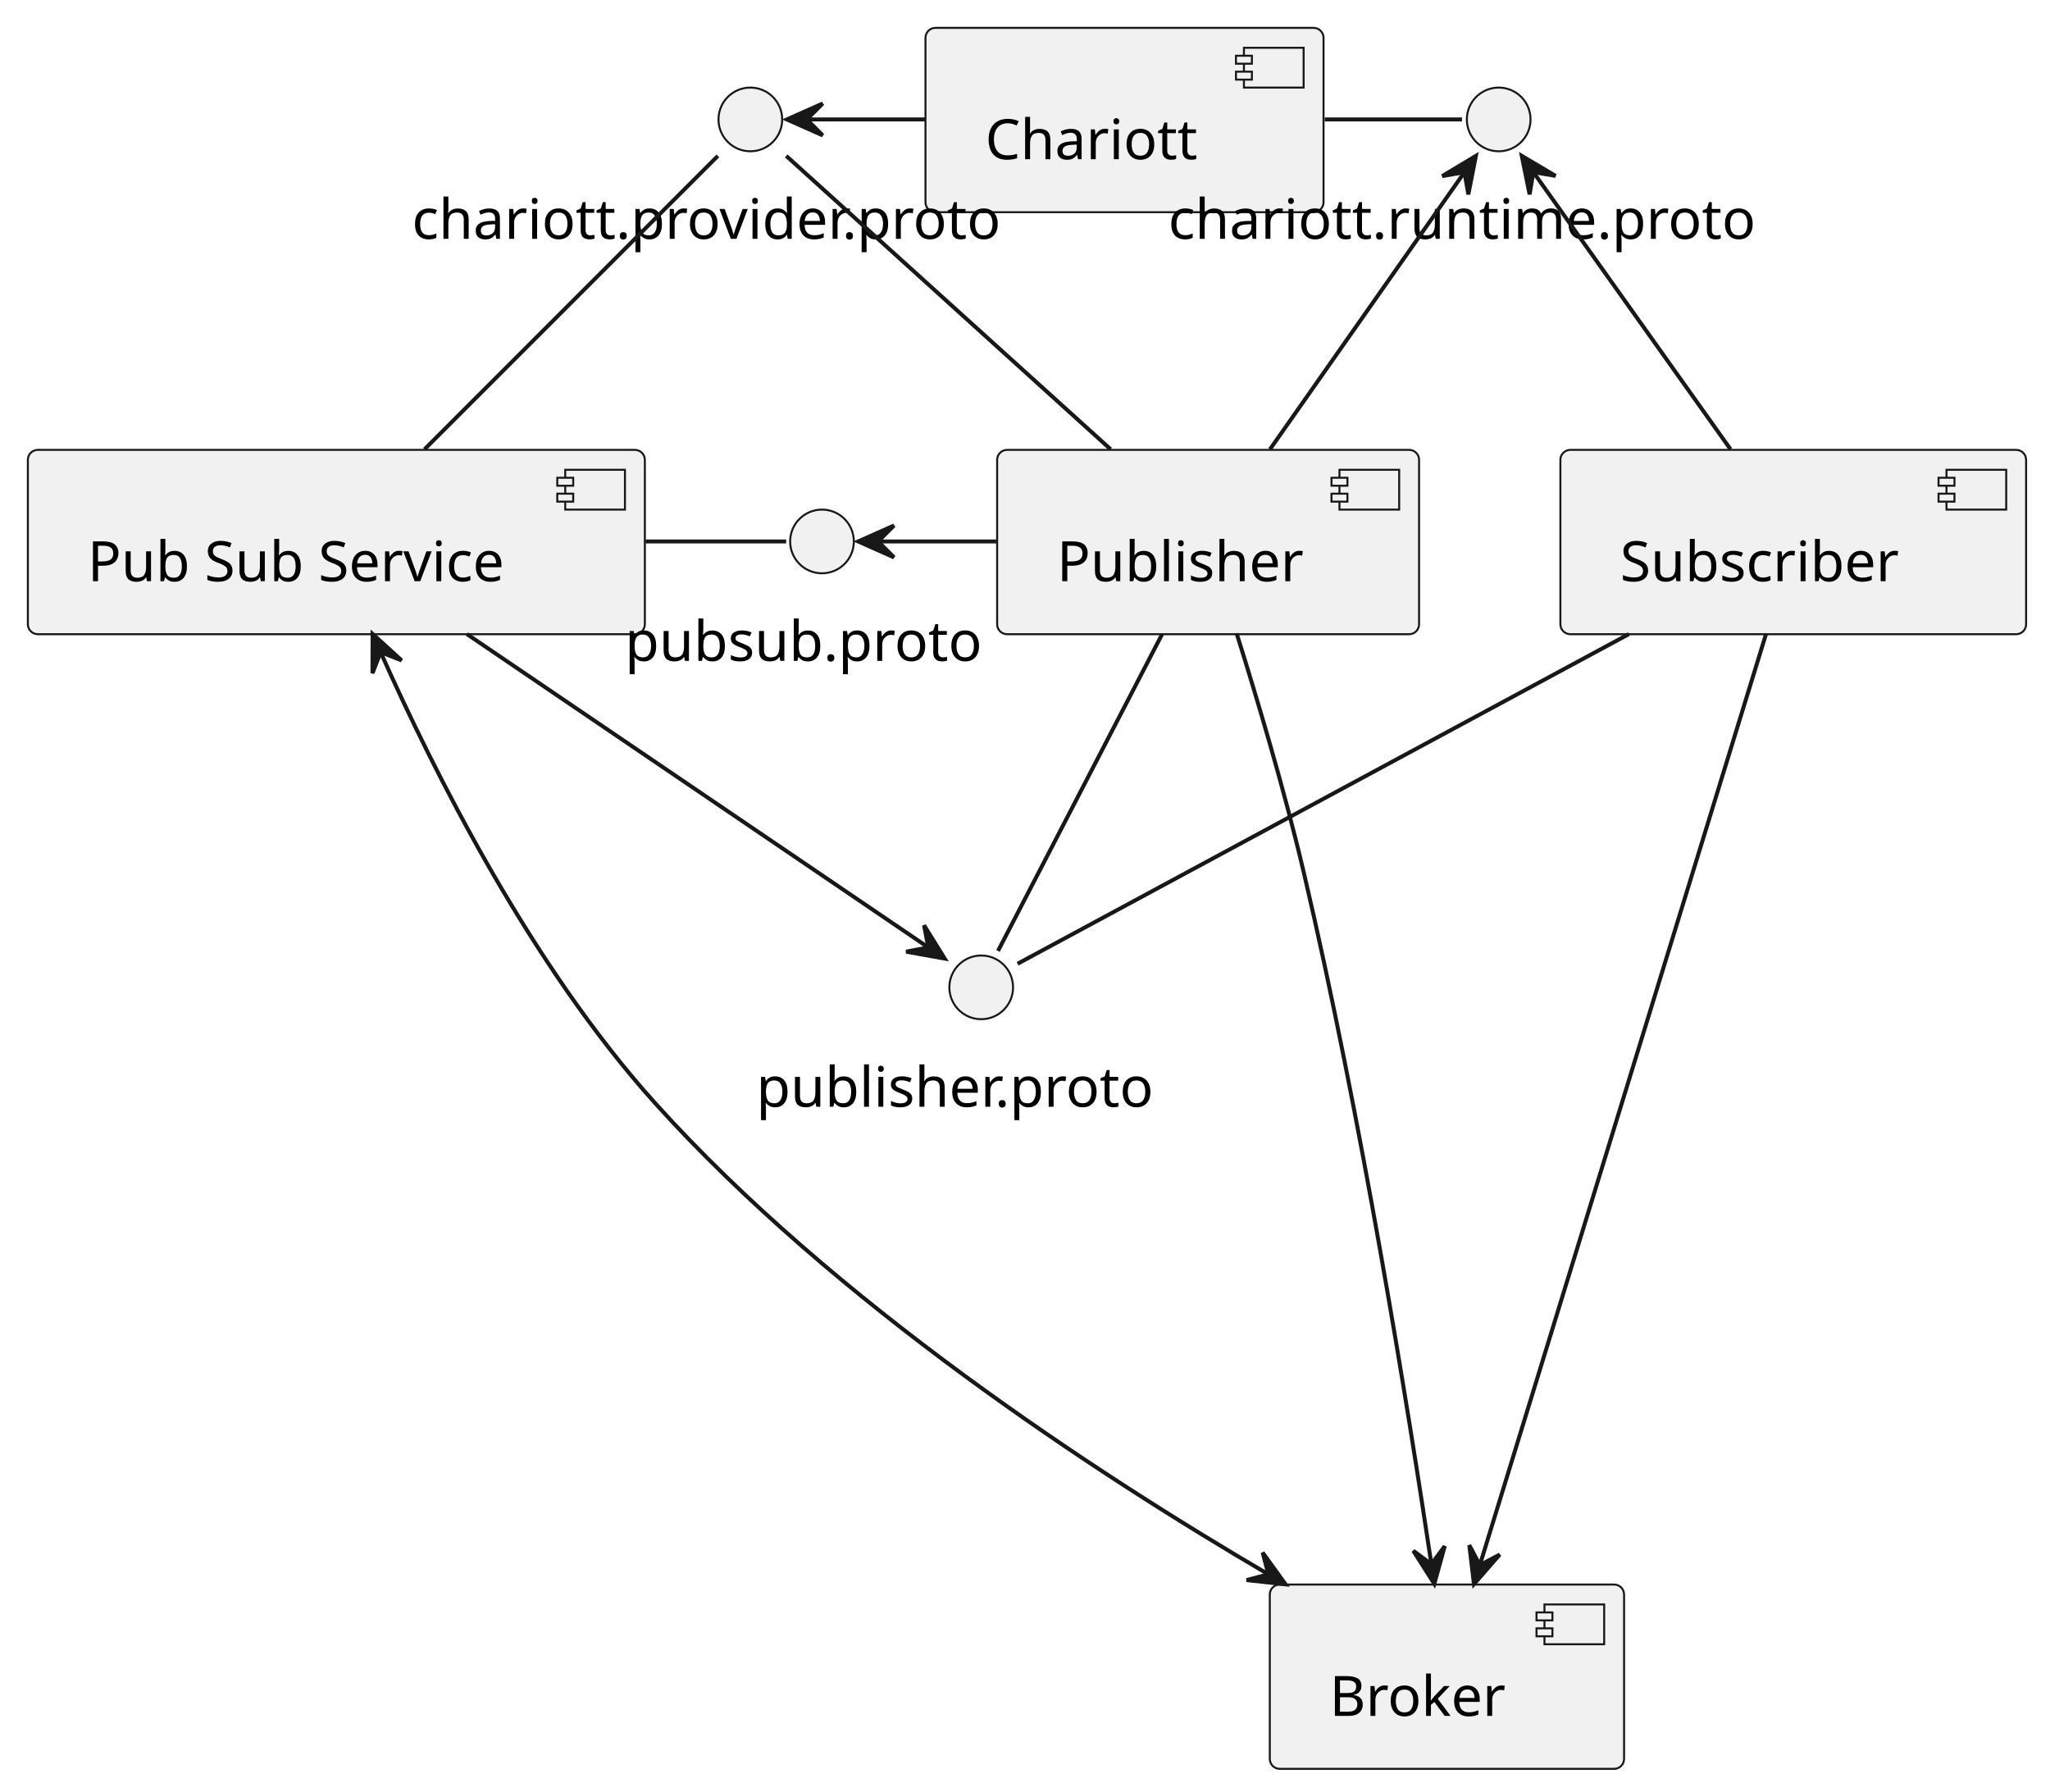
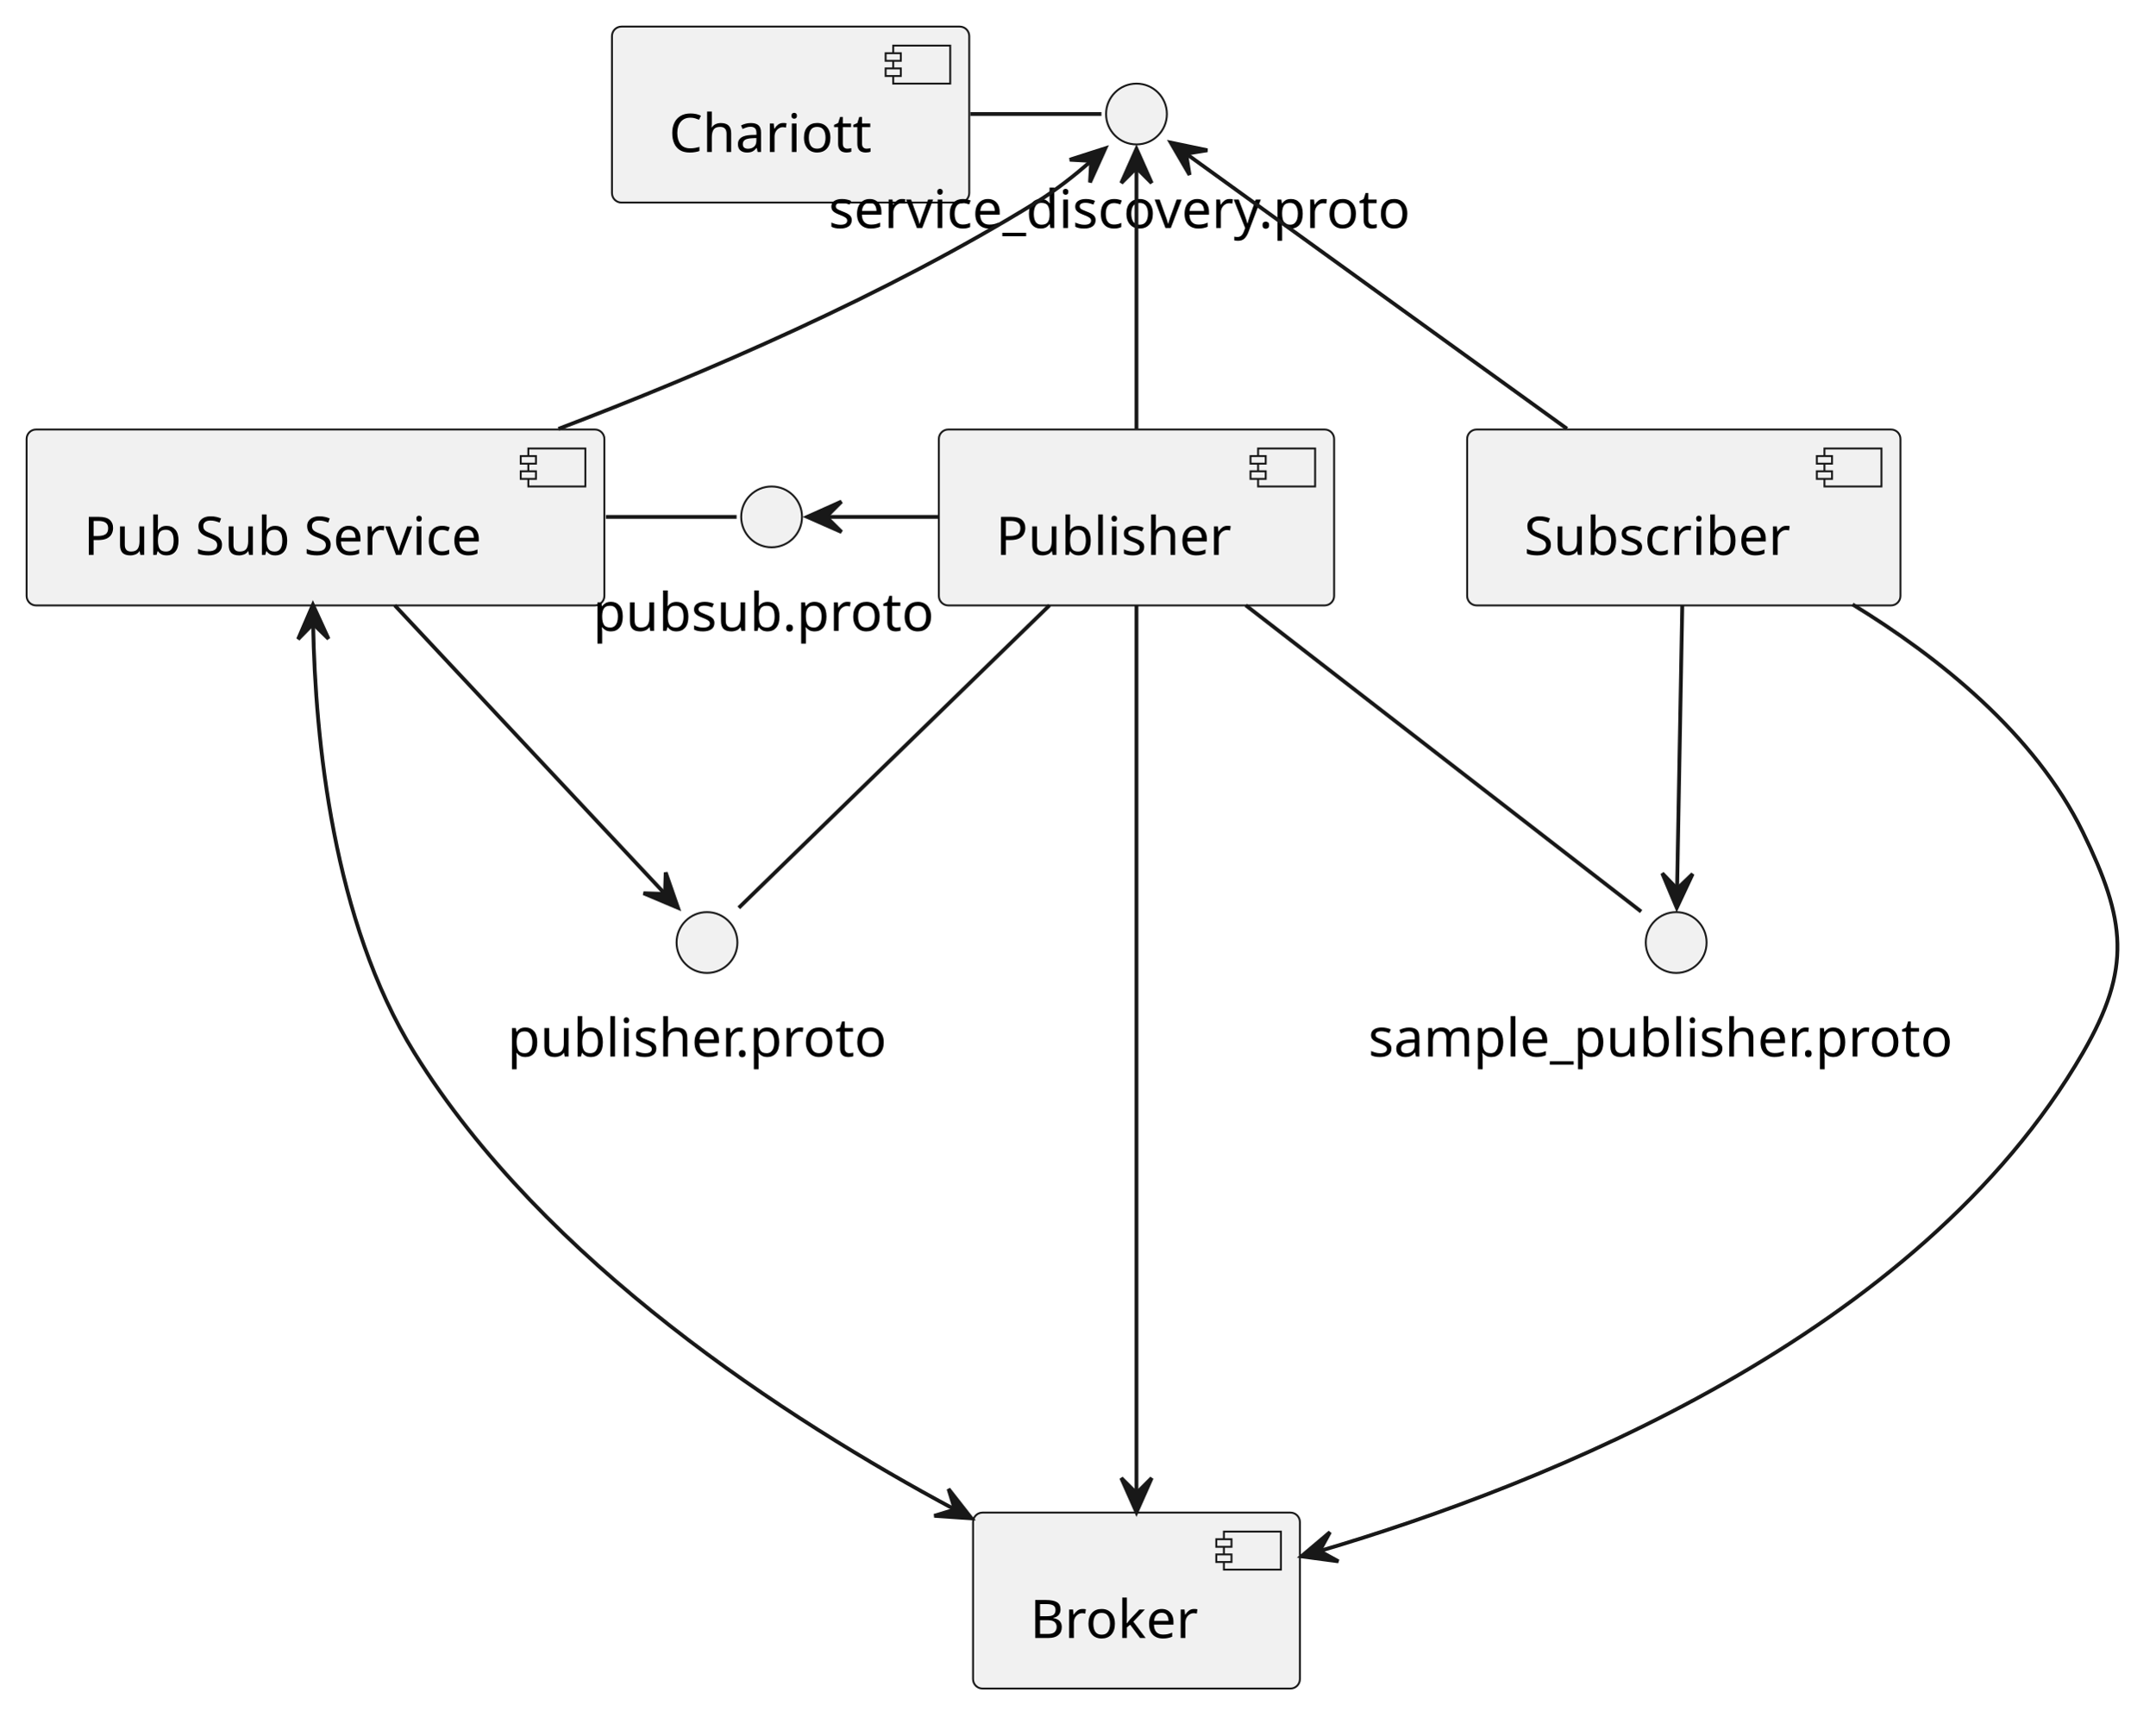
- <svg xmlns="http://www.w3.org/2000/svg" contentStyleType="text/css" height="450px" preserveAspectRatio="none" style="width:515px;height:450px;background:#FFFFFF;" version="1.1" viewBox="0 0 515 450" width="515px" zoomAndPan="magnify">
+ <svg xmlns="http://www.w3.org/2000/svg" contentStyleType="text/css" height="450px" preserveAspectRatio="none" style="width:567px;height:450px;background:#FFFFFF;" version="1.1" viewBox="0 0 567 450" width="567px" zoomAndPan="magnify">
  <defs />
  <g>
    <g id="elem_chariott">
-       <rect fill="#F1F1F1" height="46.297" rx="2.5" ry="2.5" style="stroke:#181818;stroke-width:0.5;" width="100" x="232.5" y="7" />
-       <rect fill="#F1F1F1" height="10" style="stroke:#181818;stroke-width:0.5;" width="15" x="312.5" y="12" />
-       <rect fill="#F1F1F1" height="2" style="stroke:#181818;stroke-width:0.5;" width="4" x="310.5" y="14" />
-       <rect fill="#F1F1F1" height="2" style="stroke:#181818;stroke-width:0.5;" width="4" x="310.5" y="18" />
-       <text fill="#000000" font-family="sans-serif" font-size="14" lengthAdjust="spacing" textLength="60" x="247.5" y="39.995">Chariott</text>
+       <rect fill="#F1F1F1" height="46.297" rx="2.5" ry="2.5" style="stroke:#181818;stroke-width:0.5;" width="94" x="161" y="7" />
+       <rect fill="#F1F1F1" height="10" style="stroke:#181818;stroke-width:0.5;" width="15" x="235" y="12" />
+       <rect fill="#F1F1F1" height="2" style="stroke:#181818;stroke-width:0.5;" width="4" x="233" y="14" />
+       <rect fill="#F1F1F1" height="2" style="stroke:#181818;stroke-width:0.5;" width="4" x="233" y="18" />
+       <text fill="#000000" font-family="sans-serif" font-size="14" lengthAdjust="spacing" textLength="54" x="176" y="39.995">Chariott</text>
    </g>
-     <g id="elem_chariott.provider.proto">
-       <ellipse cx="188.5" cy="30" fill="#F1F1F1" rx="8" ry="8" style="stroke:#181818;stroke-width:0.5;" />
-       <text fill="#000000" font-family="sans-serif" font-size="14" lengthAdjust="spacing" textLength="170" x="103.5" y="59.995">chariott.provider.proto</text>
-     </g>
-     <g id="elem_chariott.runtime.proto">
-       <ellipse cx="376.5" cy="30" fill="#F1F1F1" rx="8" ry="8" style="stroke:#181818;stroke-width:0.5;" />
-       <text fill="#000000" font-family="sans-serif" font-size="14" lengthAdjust="spacing" textLength="166" x="293.5" y="59.995">chariott.runtime.proto</text>
+     <g id="elem_service_discovery.proto">
+       <ellipse cx="299" cy="30" fill="#F1F1F1" rx="8" ry="8" style="stroke:#181818;stroke-width:0.5;" />
+       <text fill="#000000" font-family="sans-serif" font-size="14" lengthAdjust="spacing" textLength="162" x="218" y="59.995">service_discovery.proto</text>
    </g>
    <g id="elem_ps_service">
-       <rect fill="#F1F1F1" height="46.297" rx="2.5" ry="2.5" style="stroke:#181818;stroke-width:0.5;" width="155" x="7" y="113" />
-       <rect fill="#F1F1F1" height="10" style="stroke:#181818;stroke-width:0.5;" width="15" x="142" y="118" />
-       <rect fill="#F1F1F1" height="2" style="stroke:#181818;stroke-width:0.5;" width="4" x="140" y="120" />
-       <rect fill="#F1F1F1" height="2" style="stroke:#181818;stroke-width:0.5;" width="4" x="140" y="124" />
-       <text fill="#000000" font-family="sans-serif" font-size="14" lengthAdjust="spacing" textLength="115" x="22" y="145.995">Pub Sub Service</text>
+       <rect fill="#F1F1F1" height="46.297" rx="2.5" ry="2.5" style="stroke:#181818;stroke-width:0.5;" width="152" x="7" y="113" />
+       <rect fill="#F1F1F1" height="10" style="stroke:#181818;stroke-width:0.5;" width="15" x="139" y="118" />
+       <rect fill="#F1F1F1" height="2" style="stroke:#181818;stroke-width:0.5;" width="4" x="137" y="120" />
+       <rect fill="#F1F1F1" height="2" style="stroke:#181818;stroke-width:0.5;" width="4" x="137" y="124" />
+       <text fill="#000000" font-family="sans-serif" font-size="14" lengthAdjust="spacing" textLength="112" x="22" y="145.995">Pub Sub Service</text>
    </g>
    <g id="elem_pubsub.proto">
-       <ellipse cx="206.5" cy="136" fill="#F1F1F1" rx="8" ry="8" style="stroke:#181818;stroke-width:0.5;" />
-       <text fill="#000000" font-family="sans-serif" font-size="14" lengthAdjust="spacing" textLength="99" x="157" y="165.995">pubsub.proto</text>
+       <ellipse cx="203" cy="136" fill="#F1F1F1" rx="8" ry="8" style="stroke:#181818;stroke-width:0.5;" />
+       <text fill="#000000" font-family="sans-serif" font-size="14" lengthAdjust="spacing" textLength="94" x="156" y="165.995">pubsub.proto</text>
    </g>
    <g id="elem_publisher.proto">
-       <ellipse cx="246.5" cy="248" fill="#F1F1F1" rx="8" ry="8" style="stroke:#181818;stroke-width:0.5;" />
-       <text fill="#000000" font-family="sans-serif" font-size="14" lengthAdjust="spacing" textLength="113" x="190" y="277.995">publisher.proto</text>
+       <ellipse cx="186" cy="248" fill="#F1F1F1" rx="8" ry="8" style="stroke:#181818;stroke-width:0.5;" />
+       <text fill="#000000" font-family="sans-serif" font-size="14" lengthAdjust="spacing" textLength="105" x="133.5" y="277.995">publisher.proto</text>
    </g>
    <g id="elem_pub">
-       <rect fill="#F1F1F1" height="46.297" rx="2.5" ry="2.5" style="stroke:#181818;stroke-width:0.5;" width="106" x="250.5" y="113" />
-       <rect fill="#F1F1F1" height="10" style="stroke:#181818;stroke-width:0.5;" width="15" x="336.5" y="118" />
-       <rect fill="#F1F1F1" height="2" style="stroke:#181818;stroke-width:0.5;" width="4" x="334.5" y="120" />
-       <rect fill="#F1F1F1" height="2" style="stroke:#181818;stroke-width:0.5;" width="4" x="334.5" y="124" />
-       <text fill="#000000" font-family="sans-serif" font-size="14" lengthAdjust="spacing" textLength="66" x="265.5" y="145.995">Publisher</text>
+       <rect fill="#F1F1F1" height="46.297" rx="2.5" ry="2.5" style="stroke:#181818;stroke-width:0.5;" width="104" x="247" y="113" />
+       <rect fill="#F1F1F1" height="10" style="stroke:#181818;stroke-width:0.5;" width="15" x="331" y="118" />
+       <rect fill="#F1F1F1" height="2" style="stroke:#181818;stroke-width:0.5;" width="4" x="329" y="120" />
+       <rect fill="#F1F1F1" height="2" style="stroke:#181818;stroke-width:0.5;" width="4" x="329" y="124" />
+       <text fill="#000000" font-family="sans-serif" font-size="14" lengthAdjust="spacing" textLength="64" x="262" y="145.995">Publisher</text>
+     </g>
+     <g id="elem_sample_publisher.proto">
+       <ellipse cx="441" cy="248" fill="#F1F1F1" rx="8" ry="8" style="stroke:#181818;stroke-width:0.5;" />
+       <text fill="#000000" font-family="sans-serif" font-size="14" lengthAdjust="spacing" textLength="162" x="360" y="277.995">sample_publisher.proto</text>
    </g>
    <g id="elem_sub">
-       <rect fill="#F1F1F1" height="46.297" rx="2.5" ry="2.5" style="stroke:#181818;stroke-width:0.5;" width="117" x="392" y="113" />
-       <rect fill="#F1F1F1" height="10" style="stroke:#181818;stroke-width:0.5;" width="15" x="489" y="118" />
-       <rect fill="#F1F1F1" height="2" style="stroke:#181818;stroke-width:0.5;" width="4" x="487" y="120" />
-       <rect fill="#F1F1F1" height="2" style="stroke:#181818;stroke-width:0.5;" width="4" x="487" y="124" />
-       <text fill="#000000" font-family="sans-serif" font-size="14" lengthAdjust="spacing" textLength="77" x="407" y="145.995">Subscriber</text>
+       <rect fill="#F1F1F1" height="46.297" rx="2.5" ry="2.5" style="stroke:#181818;stroke-width:0.5;" width="114" x="386" y="113" />
+       <rect fill="#F1F1F1" height="10" style="stroke:#181818;stroke-width:0.5;" width="15" x="480" y="118" />
+       <rect fill="#F1F1F1" height="2" style="stroke:#181818;stroke-width:0.5;" width="4" x="478" y="120" />
+       <rect fill="#F1F1F1" height="2" style="stroke:#181818;stroke-width:0.5;" width="4" x="478" y="124" />
+       <text fill="#000000" font-family="sans-serif" font-size="14" lengthAdjust="spacing" textLength="74" x="401" y="145.995">Subscriber</text>
    </g>
    <g id="elem_Broker">
-       <rect fill="#F1F1F1" height="46.297" rx="2.5" ry="2.5" style="stroke:#181818;stroke-width:0.5;" width="89" x="319" y="398" />
-       <rect fill="#F1F1F1" height="10" style="stroke:#181818;stroke-width:0.5;" width="15" x="388" y="403" />
-       <rect fill="#F1F1F1" height="2" style="stroke:#181818;stroke-width:0.5;" width="4" x="386" y="405" />
-       <rect fill="#F1F1F1" height="2" style="stroke:#181818;stroke-width:0.5;" width="4" x="386" y="409" />
-       <text fill="#000000" font-family="sans-serif" font-size="14" lengthAdjust="spacing" textLength="49" x="334" y="430.995">Broker</text>
+       <rect fill="#F1F1F1" height="46.297" rx="2.5" ry="2.5" style="stroke:#181818;stroke-width:0.5;" width="86" x="256" y="398" />
+       <rect fill="#F1F1F1" height="10" style="stroke:#181818;stroke-width:0.5;" width="15" x="322" y="403" />
+       <rect fill="#F1F1F1" height="2" style="stroke:#181818;stroke-width:0.5;" width="4" x="320" y="405" />
+       <rect fill="#F1F1F1" height="2" style="stroke:#181818;stroke-width:0.5;" width="4" x="320" y="409" />
+       <text fill="#000000" font-family="sans-serif" font-size="14" lengthAdjust="spacing" textLength="46" x="271" y="430.995">Broker</text>
    </g>
-     <g id="link_chariott.provider.proto_chariott">
-       <path d="M202.844,30 C212.719,30 222.594,30 232.469,30 " fill="none" id="chariott.provider.proto-backto-chariott" style="stroke:#181818;stroke-width:1.0;" />
-       <polygon fill="#181818" points="197.68,30,206.68,34,202.68,30,206.68,26,197.68,30" style="stroke:#181818;stroke-width:1.0;" />
-     </g>
-     <g id="link_chariott_chariott.runtime.proto">
-       <path d="M332.805,30 C344.297,30 355.79,30 367.283,30 " fill="none" id="chariott-chariott.runtime.proto" style="stroke:#181818;stroke-width:1.0;" />
-     </g>
-     <g id="link_chariott.provider.proto_ps_service">
-       <path d="M180.339,39.161 C164.633,54.867 129.718,89.782 106.651,112.849 " fill="none" id="chariott.provider.proto-ps_service" style="stroke:#181818;stroke-width:1.0;" />
+     <g id="link_chariott_service_discovery.proto">
+       <path d="M255.28,30 C266.78,30 278.28,30 289.78,30 " fill="none" id="chariott-service_discovery.proto" style="stroke:#181818;stroke-width:1.0;" />
    </g>
    <g id="link_ps_service_pubsub.proto">
-       <path d="M162.18,136 C173.952,136 185.725,136 197.497,136 " fill="none" id="ps_service-pubsub.proto" style="stroke:#181818;stroke-width:1.0;" />
+       <path d="M159.41,136 C170.87,136 182.34,136 193.8,136 " fill="none" id="ps_service-pubsub.proto" style="stroke:#181818;stroke-width:1.0;" />
    </g>
    <g id="link_ps_service_publisher.proto">
-       <path d="M117.283,159.26 C152.794,183.373 207.746,220.685 232.985,237.823 " fill="none" id="ps_service-to-publisher.proto" style="stroke:#181818;stroke-width:1.0;" />
-       <polygon fill="#181818" points="237.341,240.781,232.141,232.417,233.204,237.973,227.648,239.035,237.341,240.781" style="stroke:#181818;stroke-width:1.0;" />
+       <path d="M103.84,159.26 C125.27,182.14 157.82,216.9 174.8,235.04 " fill="none" id="ps_service-to-publisher.proto" style="stroke:#181818;stroke-width:1.0;" />
+       <polygon fill="#181818" points="178.37,238.86,175.134,229.558,174.951,235.212,169.297,235.029,178.37,238.86" style="stroke:#181818;stroke-width:1.0;" />
    </g>
-     <g id="link_chariott.provider.proto_pub">
-       <path d="M197.524,39.161 C214.891,54.867 253.499,89.782 279.006,112.849 " fill="none" id="chariott.provider.proto-pub" style="stroke:#181818;stroke-width:1.0;" />
+     <g id="link_service_discovery.proto_ps_service">
+       <path d="M286.88,42.53 C282.69,46.17 277.82,50.01 273,53 C233.3,77.6 184.93,98.37 146.92,112.84 " fill="none" id="service_discovery.proto-backto-ps_service" style="stroke:#181818;stroke-width:1.0;" />
+       <polygon fill="#181818" points="290.82,39.01,281.442,42.02,287.09,42.34,286.77,47.988,290.82,39.01" style="stroke:#181818;stroke-width:1.0;" />
    </g>
-     <g id="link_chariott.runtime.proto_pub">
-       <path d="M367.645,43.616 C355.596,60.78 333.848,91.764 319.048,112.849 " fill="none" id="chariott.runtime.proto-backto-pub" style="stroke:#181818;stroke-width:1.0;" />
-       <polygon fill="#181818" points="370.772,39.161,362.327,44.229,367.899,43.254,368.875,48.825,370.772,39.161" style="stroke:#181818;stroke-width:1.0;" />
+     <g id="link_service_discovery.proto_pub">
+       <path d="M299,44.51 C299,61.84 299,92.12 299,112.85 " fill="none" id="service_discovery.proto-backto-pub" style="stroke:#181818;stroke-width:1.0;" />
+       <polygon fill="#181818" points="299,39.16,295,48.16,299,44.16,303,48.16,299,39.16" style="stroke:#181818;stroke-width:1.0;" />
    </g>
    <g id="link_pubsub.proto_pub">
-       <path d="M220.742,136 C230.586,136 240.431,136 250.276,136 " fill="none" id="pubsub.proto-backto-pub" style="stroke:#181818;stroke-width:1.0;" />
-       <polygon fill="#181818" points="215.594,136,224.594,140,220.594,136,224.594,132,215.594,136" style="stroke:#181818;stroke-width:1.0;" />
+       <path d="M217.5,136 C227.3,136 237.09,136 246.89,136 " fill="none" id="pubsub.proto-backto-pub" style="stroke:#181818;stroke-width:1.0;" />
+       <polygon fill="#181818" points="212.38,136,221.391,139.974,217.38,135.986,221.369,131.974,212.38,136" style="stroke:#181818;stroke-width:1.0;" />
    </g>
    <g id="link_pub_publisher.proto">
-       <path d="M291.965,159.26 C279.213,183.869 259.337,222.227 250.72,238.856 " fill="none" id="pub-publisher.proto" style="stroke:#181818;stroke-width:1.0;" />
+       <path d="M276.13,159.26 C250.85,183.87 211.45,222.23 194.37,238.86 " fill="none" id="pub-publisher.proto" style="stroke:#181818;stroke-width:1.0;" />
    </g>
-     <g id="link_chariott.runtime.proto_sub">
-       <path d="M385.477,43.616 C397.69,60.78 419.736,91.764 434.739,112.849 " fill="none" id="chariott.runtime.proto-backto-sub" style="stroke:#181818;stroke-width:1.0;" />
-       <polygon fill="#181818" points="382.307,39.161,384.267,48.813,385.206,43.235,390.784,44.174,382.307,39.161" style="stroke:#181818;stroke-width:1.0;" />
+     <g id="link_pub_sample_publisher.proto">
+       <path d="M327.74,159.26 C360.15,184.37 411.05,223.8 431.77,239.85 " fill="none" id="pub-sample_publisher.proto" style="stroke:#181818;stroke-width:1.0;" />
    </g>
-     <g id="link_sub_publisher.proto">
-       <path d="M409.218,159.26 C360.319,185.627 282.15,227.777 255.637,242.073 " fill="none" id="sub-publisher.proto" style="stroke:#181818;stroke-width:1.0;" />
+     <g id="link_service_discovery.proto_sub">
+       <path d="M312.18,40.52 C334.72,56.8 381.21,90.37 412.26,112.8 " fill="none" id="service_discovery.proto-backto-sub" style="stroke:#181818;stroke-width:1.0;" />
+       <polygon fill="#181818" points="308.01,37.51,312.966,46.021,312.064,40.436,317.649,39.534,308.01,37.51" style="stroke:#181818;stroke-width:1.0;" />
+     </g>
+     <g id="link_sub_sample_publisher.proto">
+       <path d="M442.6,159.26 C442.19,181.56 441.58,215.16 441.24,233.64 " fill="none" id="sub-to-sample_publisher.proto" style="stroke:#181818;stroke-width:1.0;" />
+       <polygon fill="#181818" points="441.15,238.86,445.329,229.942,441.25,233.861,437.331,229.782,441.15,238.86" style="stroke:#181818;stroke-width:1.0;" />
    </g>
    <g id="link_ps_service_Broker">
-       <path d="M95.649,163.882 C108.956,193.794 133.371,242.455 164.5,277 C209.655,327.111 275.213,370.004 318.578,395.397 " fill="none" id="ps_service-Broker" style="stroke:#181818;stroke-width:1.0;" />
-       <polygon fill="#181818" points="93.609,159.248,93.574,169.097,95.624,163.824,100.896,165.874,93.609,159.248" style="stroke:#181818;stroke-width:1.0;" />
-       <polygon fill="#181818" points="322.966,397.951,317.2,389.966,318.645,395.436,313.176,396.88,322.966,397.951" style="stroke:#181818;stroke-width:1.0;" />
+       <path d="M82.38,164.49 C82.94,194.34 87.55,242.38 109,277 C143.16,332.14 206.95,373.46 251.14,397.15 " fill="none" id="ps_service-Broker" style="stroke:#181818;stroke-width:1.0;" />
+       <polygon fill="#181818" points="255.62,399.53,249.546,391.777,251.203,397.186,245.795,398.844,255.62,399.53" style="stroke:#181818;stroke-width:1.0;" />
+       <polygon fill="#181818" points="82.32,159.13,78.423,168.175,82.377,164.13,86.423,168.084,82.32,159.13" style="stroke:#181818;stroke-width:1.0;" />
    </g>
    <g id="link_pub_Broker">
-       <path d="M310.67,159.102 C315.821,175.509 322.678,198.496 327.5,219 C341.986,280.595 353.772,354.007 359.581,392.817 " fill="none" id="pub-to-Broker" style="stroke:#181818;stroke-width:1.0;" />
-       <polygon fill="#181818" points="360.327,397.831,362.958,388.34,359.591,392.886,355.046,389.518,360.327,397.831" style="stroke:#181818;stroke-width:1.0;" />
+       <path d="M299,159.21 C299,210.46 299,336.86 299,392.72 " fill="none" id="pub-to-Broker" style="stroke:#181818;stroke-width:1.0;" />
+       <polygon fill="#181818" points="299,397.9,303,388.9,299,392.9,295,388.9,299,397.9" style="stroke:#181818;stroke-width:1.0;" />
    </g>
    <g id="link_sub_Broker">
-       <path d="M443.673,159.207 C427.886,210.559 388.901,337.375 371.784,393.054 " fill="none" id="sub-to-Broker" style="stroke:#181818;stroke-width:1.0;" />
-       <polygon fill="#181818" points="370.295,397.897,376.763,390.47,371.764,393.117,369.117,388.118,370.295,397.897" style="stroke:#181818;stroke-width:1.0;" />
+       <path d="M487.39,159.03 C509.99,172.86 535.32,193.02 548,219 C559.3,242.17 560.91,254.69 548,277 C504.88,351.49 406.67,390.54 347.29,408.08 " fill="none" id="sub-to-Broker" style="stroke:#181818;stroke-width:1.0;" />
+       <polygon fill="#181818" points="342.38,409.51,352.14,410.83,347.18,408.11,349.9,403.15,342.38,409.51" style="stroke:#181818;stroke-width:1.0;" />
    </g>
  </g>
</svg>
